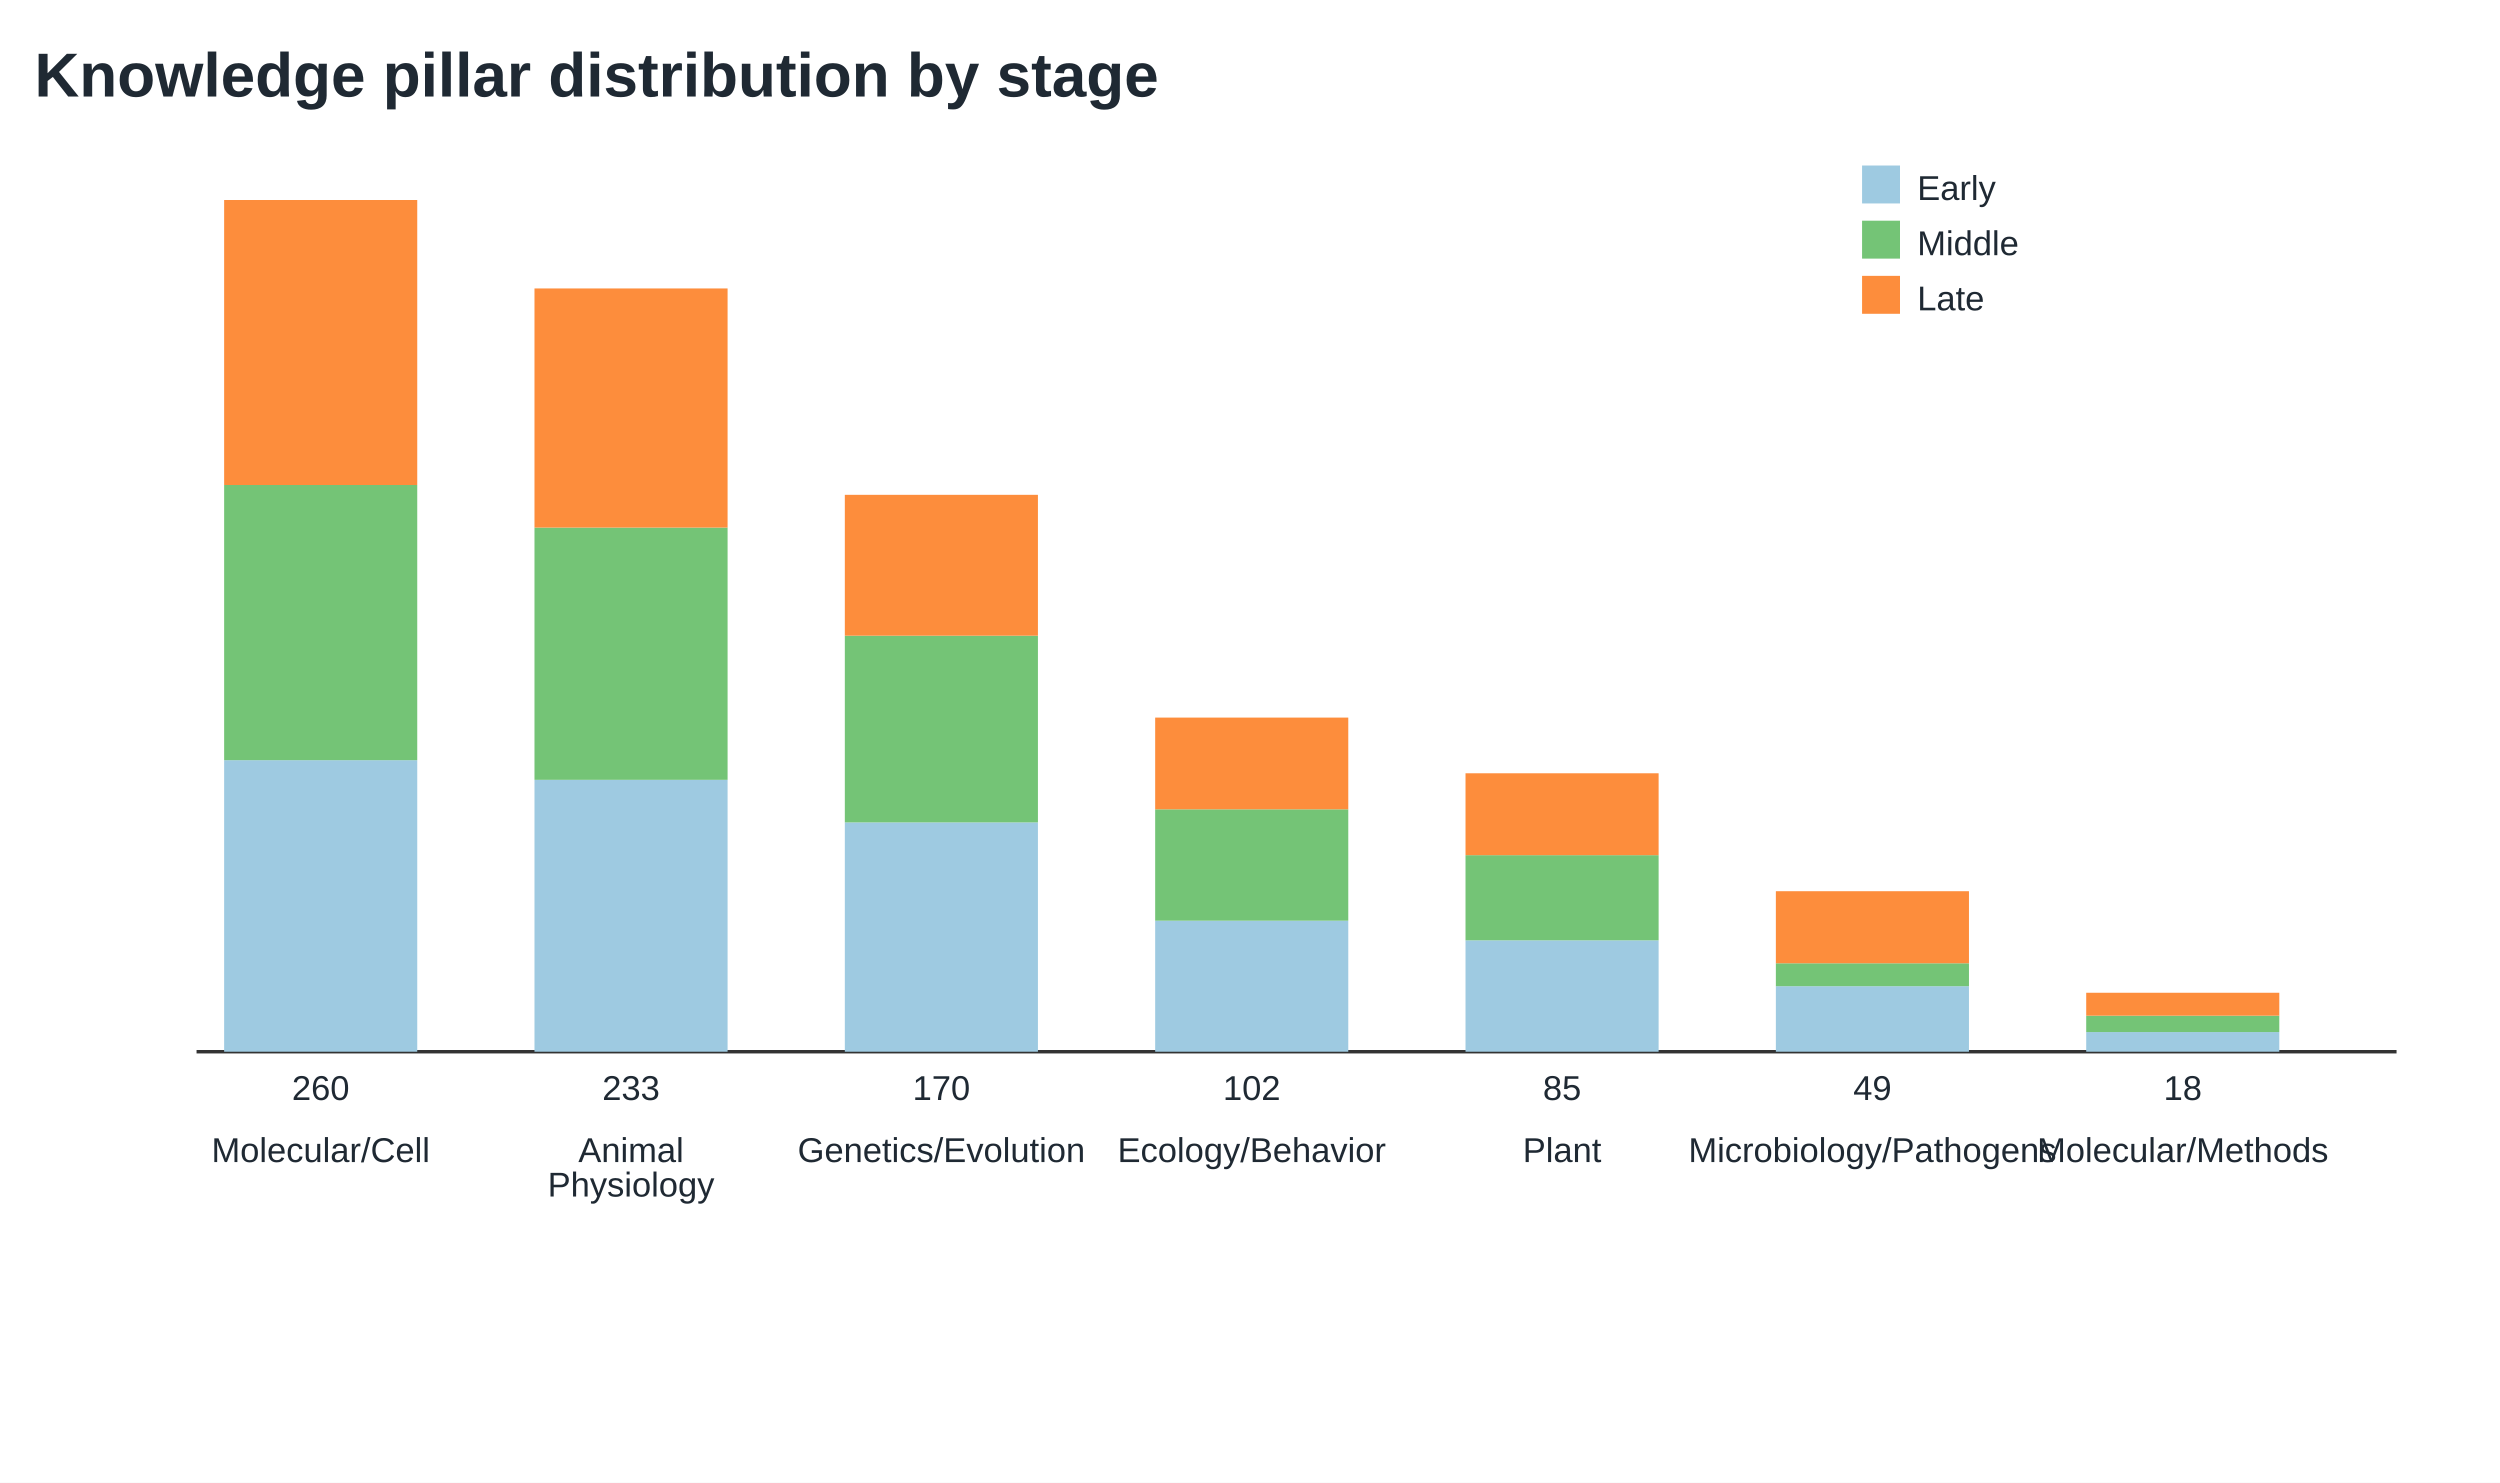
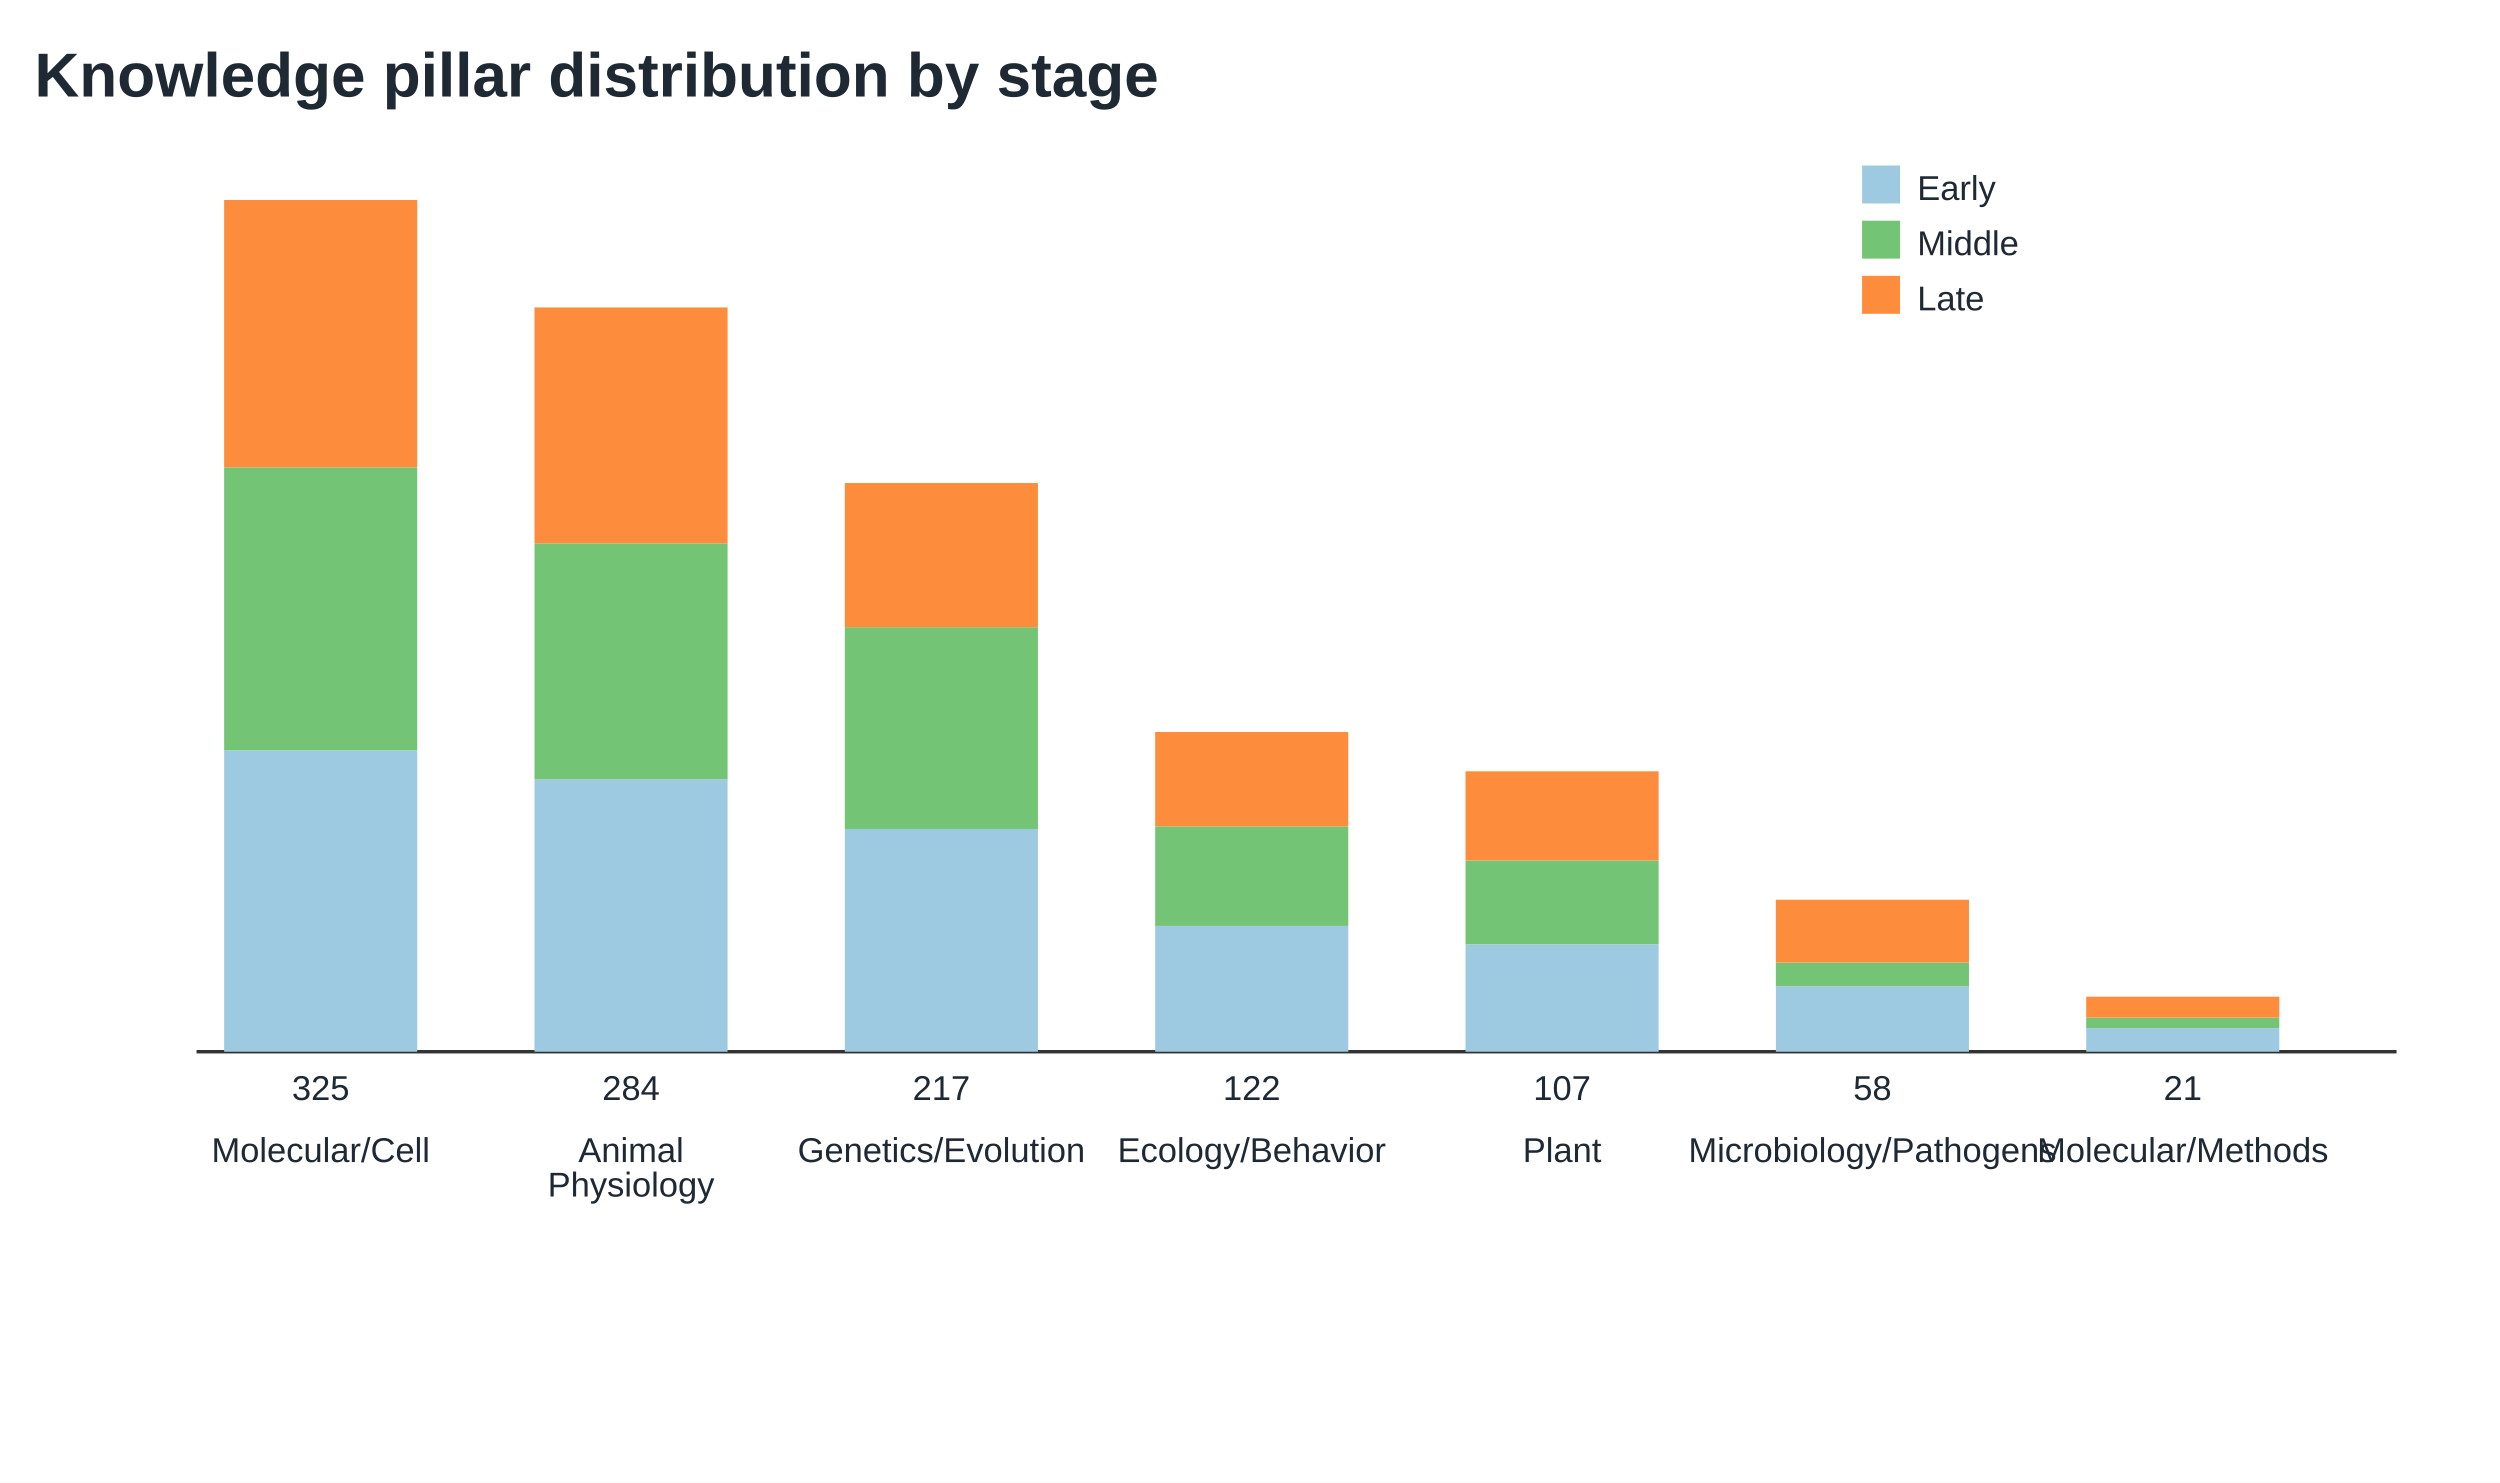
<svg xmlns="http://www.w3.org/2000/svg" width="725" height="430" viewBox="0 0 725 430">
  <style>text{font-family:Arial,Helvetica,sans-serif;font-size:12px;fill:#1f2933}.title{font-size:18px;font-weight:700}.small{font-size:10px}</style>
  <rect width="725" height="430" fill="white" />
  <text x="10" y="28" class="title">Knowledge pillar distribution by stage</text>
  <line x1="57" x2="695" y1="305" y2="305" stroke="#333" />
-   <rect x="65" y="220.45" width="56" height="84.55" fill="#9ecae1" />
-   <rect x="65" y="140.65" width="56" height="79.8" fill="#74c476" />
-   <rect x="65" y="58.0" width="56" height="82.65" fill="#fd8d3c" />
-   <text x="93.0" y="319" text-anchor="middle" class="small">260</text>
+   <rect x="65" y="217.6" width="56" height="87.4" fill="#9ecae1" />
+   <rect x="65" y="135.52" width="56" height="82.08" fill="#74c476" />
+   <rect x="65" y="58" width="56" height="77.52" fill="#fd8d3c" />
+   <text x="93.0" y="319" text-anchor="middle" class="small">325</text>
  <text x="93.0" y="337" text-anchor="middle" class="small">Molecular/Cell</text>
-   <rect x="155" y="226.15" width="56" height="78.85" fill="#9ecae1" />
-   <rect x="155" y="153.0" width="56" height="73.15" fill="#74c476" />
-   <rect x="155" y="83.65" width="56" height="69.35" fill="#fd8d3c" />
-   <text x="183.0" y="319" text-anchor="middle" class="small">233</text>
+   <rect x="155" y="225.96" width="56" height="79.04" fill="#9ecae1" />
+   <rect x="155" y="157.56" width="56" height="68.4" fill="#74c476" />
+   <rect x="155" y="89.16" width="56" height="68.4" fill="#fd8d3c" />
+   <text x="183.0" y="319" text-anchor="middle" class="small">284</text>
  <text x="183.0" y="337" text-anchor="middle" class="small">Animal</text>
  <text x="183.0" y="347" text-anchor="middle" class="small">Physiology</text>
-   <rect x="245" y="238.5" width="56" height="66.5" fill="#9ecae1" />
-   <rect x="245" y="184.35" width="56" height="54.15" fill="#74c476" />
-   <rect x="245" y="143.5" width="56" height="40.85" fill="#fd8d3c" />
-   <text x="273.0" y="319" text-anchor="middle" class="small">170</text>
+   <rect x="245" y="240.4" width="56" height="64.6" fill="#9ecae1" />
+   <rect x="245" y="181.88" width="56" height="58.52" fill="#74c476" />
+   <rect x="245" y="140.08" width="56" height="41.8" fill="#fd8d3c" />
+   <text x="273.0" y="319" text-anchor="middle" class="small">217</text>
  <text x="273.0" y="337" text-anchor="middle" class="small">Genetics/Evolution</text>
-   <rect x="335" y="267.0" width="56" height="38.0" fill="#9ecae1" />
-   <rect x="335" y="234.7" width="56" height="32.3" fill="#74c476" />
-   <rect x="335" y="208.1" width="56" height="26.6" fill="#fd8d3c" />
-   <text x="363.0" y="319" text-anchor="middle" class="small">102</text>
+   <rect x="335" y="268.52" width="56" height="36.48" fill="#9ecae1" />
+   <rect x="335" y="239.64" width="56" height="28.88" fill="#74c476" />
+   <rect x="335" y="212.28" width="56" height="27.36" fill="#fd8d3c" />
+   <text x="363.0" y="319" text-anchor="middle" class="small">122</text>
  <text x="363.0" y="337" text-anchor="middle" class="small">Ecology/Behavior</text>
-   <rect x="425" y="272.7" width="56" height="32.3" fill="#9ecae1" />
-   <rect x="425" y="248.0" width="56" height="24.7" fill="#74c476" />
-   <rect x="425" y="224.25" width="56" height="23.75" fill="#fd8d3c" />
-   <text x="453.0" y="319" text-anchor="middle" class="small">85</text>
+   <rect x="425" y="273.84" width="56" height="31.16" fill="#9ecae1" />
+   <rect x="425" y="249.52" width="56" height="24.32" fill="#74c476" />
+   <rect x="425" y="223.68" width="56" height="25.84" fill="#fd8d3c" />
+   <text x="453.0" y="319" text-anchor="middle" class="small">107</text>
  <text x="453.0" y="337" text-anchor="middle" class="small">Plant</text>
  <rect x="515" y="286.0" width="56" height="19.0" fill="#9ecae1" />
-   <rect x="515" y="279.35" width="56" height="6.65" fill="#74c476" />
-   <rect x="515" y="258.45" width="56" height="20.9" fill="#fd8d3c" />
-   <text x="543.0" y="319" text-anchor="middle" class="small">49</text>
+   <rect x="515" y="279.16" width="56" height="6.84" fill="#74c476" />
+   <rect x="515" y="260.92" width="56" height="18.24" fill="#fd8d3c" />
+   <text x="543.0" y="319" text-anchor="middle" class="small">58</text>
  <text x="543.0" y="337" text-anchor="middle" class="small">Microbiology/Pathogens</text>
-   <rect x="605" y="299.3" width="56" height="5.7" fill="#9ecae1" />
-   <rect x="605" y="294.55" width="56" height="4.75" fill="#74c476" />
-   <rect x="605" y="287.9" width="56" height="6.65" fill="#fd8d3c" />
-   <text x="633.0" y="319" text-anchor="middle" class="small">18</text>
+   <rect x="605" y="298.16" width="56" height="6.84" fill="#9ecae1" />
+   <rect x="605" y="295.12" width="56" height="3.04" fill="#74c476" />
+   <rect x="605" y="289.04" width="56" height="6.08" fill="#fd8d3c" />
+   <text x="633.0" y="319" text-anchor="middle" class="small">21</text>
  <text x="633.0" y="337" text-anchor="middle" class="small">Molecular/Methods</text>
  <rect x="540" y="48" width="11" height="11" fill="#9ecae1" />
  <text x="556" y="58" class="small">Early</text>
  <rect x="540" y="64" width="11" height="11" fill="#74c476" />
  <text x="556" y="74" class="small">Middle</text>
  <rect x="540" y="80" width="11" height="11" fill="#fd8d3c" />
  <text x="556" y="90" class="small">Late</text>
</svg>
